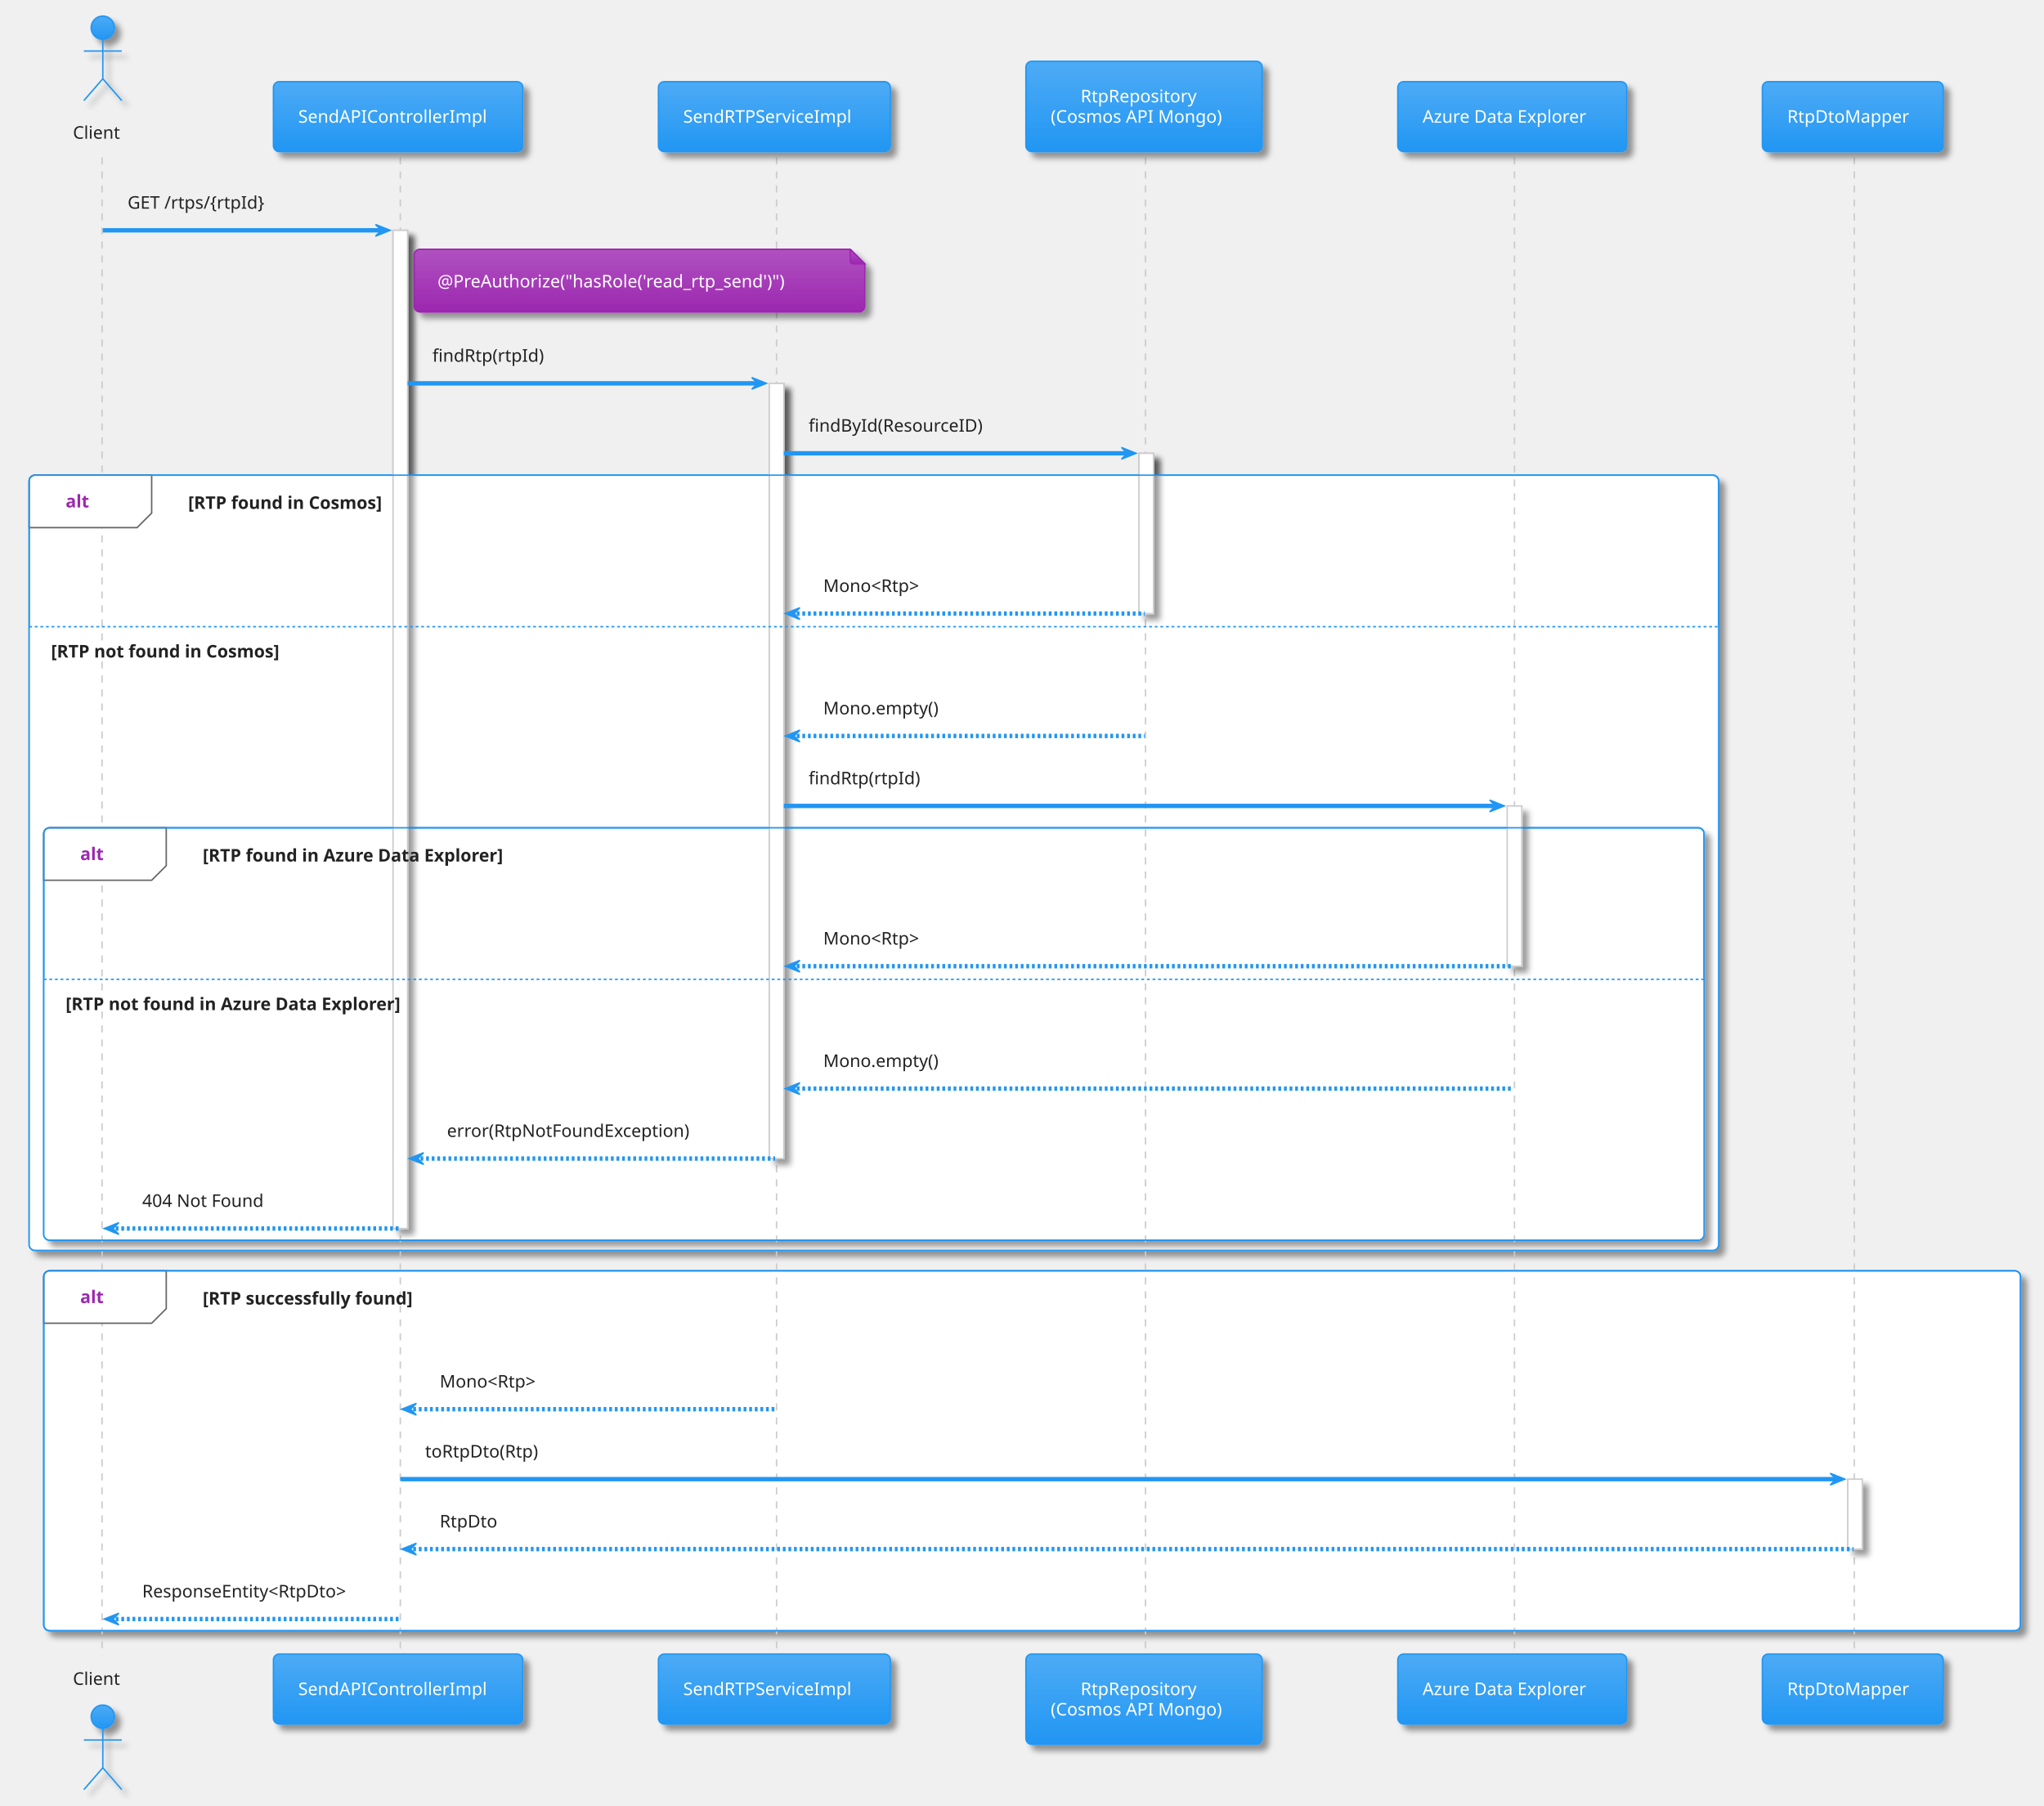
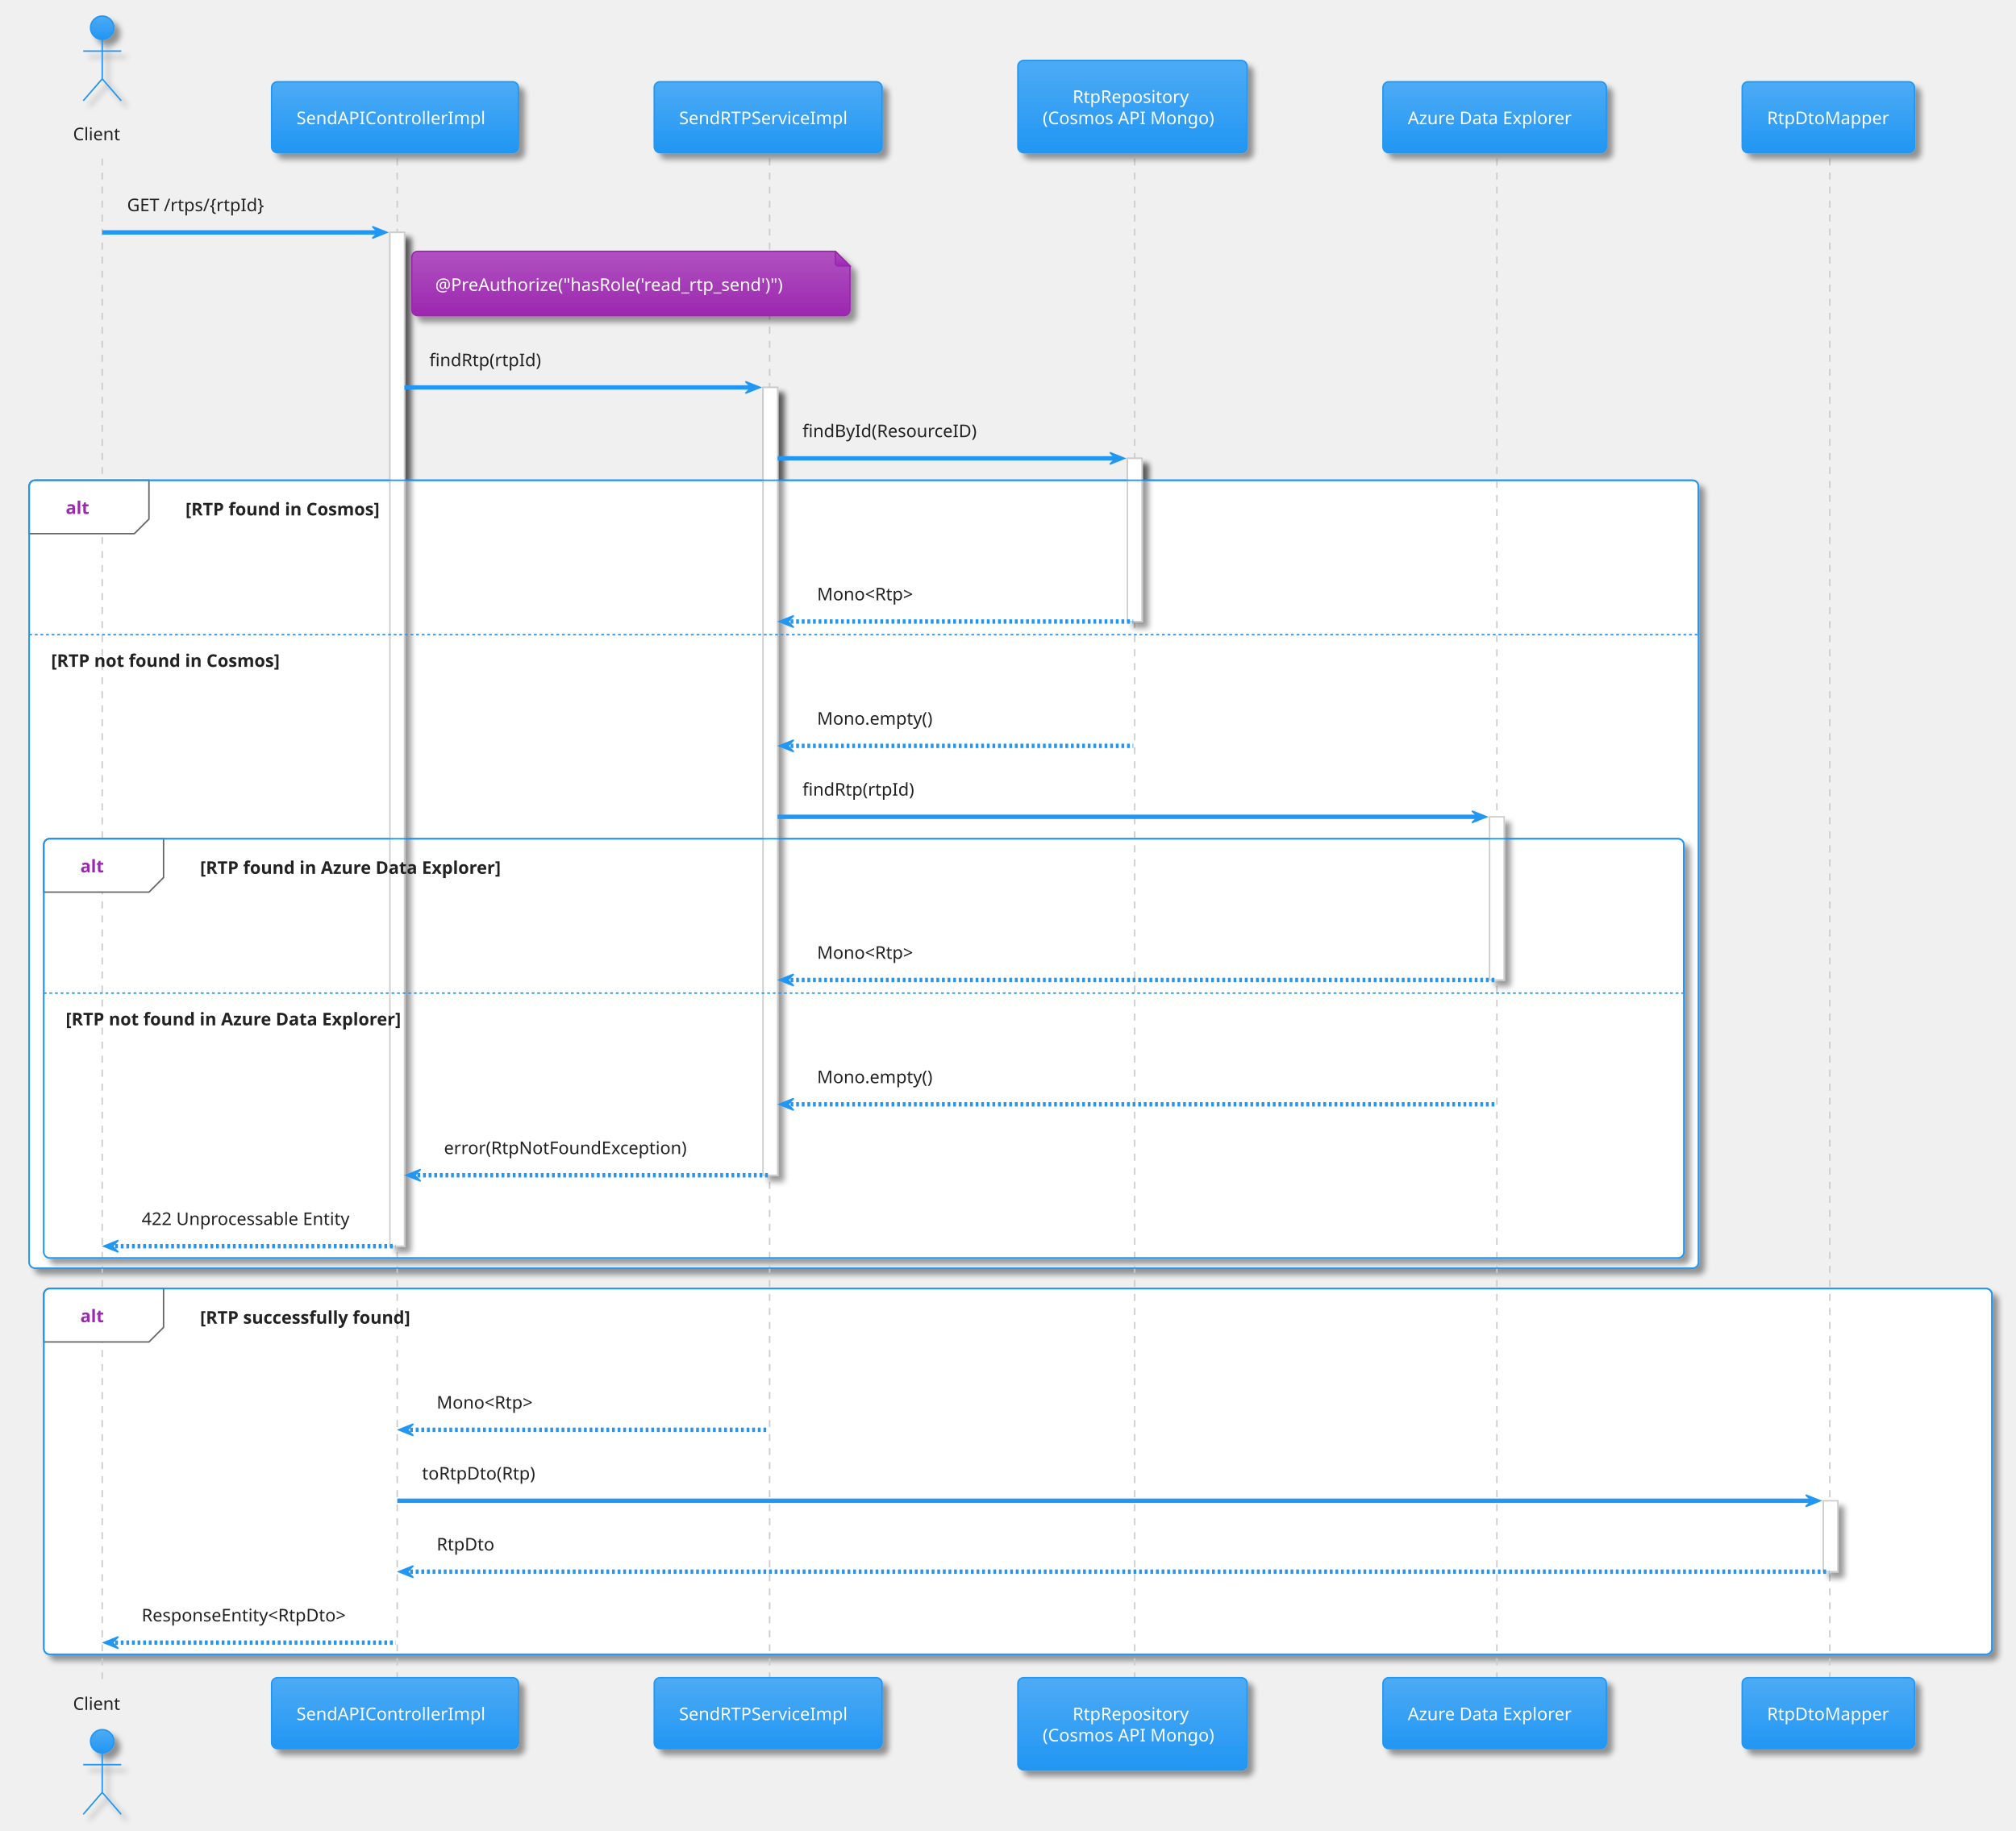
- <svg xmlns="http://www.w3.org/2000/svg" contentStyleType="text/css" height="1290.625px" preserveAspectRatio="none" style="width:1460px;height:1290px;" version="1.1" viewBox="0 0 1460 1290" width="1460.417px" zoomAndPan="magnify">
+ <svg xmlns="http://www.w3.org/2000/svg" contentStyleType="text/css" height="1306.25px" preserveAspectRatio="none" style="width:1438px;height:1306px;" version="1.1" viewBox="0 0 1438 1306" width="1438.542px" zoomAndPan="magnify">
  <defs>
-     <filter height="300%" id="f19jqe03rh885c" width="300%" x="-1" y="-1">
+     <filter height="300%" id="fuwh3gi7mes4q" width="300%" x="-1" y="-1">
      <feGaussianBlur result="blurOut" stdDeviation="2.083" />
      <feColorMatrix in="blurOut" result="blurOut2" type="matrix" values="0 0 0 0 0 0 0 0 0 0 0 0 0 0 0 0 0 0 .4 0" />
      <feOffset dx="4.167" dy="4.167" in="blurOut2" result="blurOut3" />
      <feBlend in="SourceGraphic" in2="blurOut3" mode="normal" />
    </filter>
-     <linearGradient id="g19jqe03rh885c0" x1="50%" x2="50%" y1="0%" y2="100%">
+     <linearGradient id="guwh3gi7mes4q0" x1="50%" x2="50%" y1="0%" y2="100%">
      <stop offset="0%" stop-color="#FFFFFF" />
      <stop offset="100%" stop-color="#FFFFFF" />
    </linearGradient>
-     <linearGradient id="g19jqe03rh885c1" x1="50%" x2="50%" y1="0%" y2="100%">
+     <linearGradient id="guwh3gi7mes4q1" x1="50%" x2="50%" y1="0%" y2="100%">
      <stop offset="0%" stop-color="#4DABF5" />
      <stop offset="100%" stop-color="#2196F3" />
    </linearGradient>
-     <linearGradient id="g19jqe03rh885c2" x1="50%" x2="50%" y1="0%" y2="100%">
+     <linearGradient id="guwh3gi7mes4q2" x1="50%" x2="50%" y1="0%" y2="100%">
      <stop offset="0%" stop-color="#B052C0" />
      <stop offset="100%" stop-color="#9C27B0" />
    </linearGradient>
  </defs>
  <g>
-     <rect fill="#FFFFFF" filter="url(#f19jqe03rh885c)" height="713.021" style="stroke:#CCCCCC;stroke-width:1.042;" width="10.417" x="280.729" y="164.518" />
-     <rect fill="#FFFFFF" filter="url(#f19jqe03rh885c)" height="553.744" style="stroke:#CCCCCC;stroke-width:1.042;" width="10.417" x="549.479" y="273.828" />
-     <rect fill="#FFFFFF" filter="url(#f19jqe03rh885c)" height="114.486" style="stroke:#CCCCCC;stroke-width:1.042;" width="10.417" x="813.542" y="323.796" />
-     <rect fill="#FFFFFF" filter="url(#f19jqe03rh885c)" height="114.486" style="stroke:#CCCCCC;stroke-width:1.042;" width="10.417" x="1076.562" y="575.684" />
-     <rect fill="#FFFFFF" filter="url(#f19jqe03rh885c)" height="49.967" style="stroke:#CCCCCC;stroke-width:1.042;" width="10.417" x="1319.792" y="1056.575" />
-     <rect fill="url(#g19jqe03rh885c0)" filter="url(#f19jqe03rh885c)" height="553.744" rx="4.167" ry="4.167" style="stroke:#2196F3;stroke-width:1.042;" width="1206.771" x="20.833" y="339.421" />
-     <path d="M20.833,446.615 L1227.604,446.615 L1227.604,888.997 A4.167,4.167 0 0 1 1223.438,893.164 L25,893.164 A4.167,4.167 0 0 1 20.833,888.997 L20.833,446.615 " fill="url(#g19jqe03rh885c0)" style="stroke:none;stroke-width:1.042;" />
-     <rect fill="url(#g19jqe03rh885c0)" filter="url(#f19jqe03rh885c)" height="294.564" rx="4.167" ry="4.167" style="stroke:#2196F3;stroke-width:1.042;" width="1185.938" x="31.25" y="591.309" />
-     <path d="M31.25,698.503 L1217.188,698.503 L1217.188,881.706 A4.167,4.167 0 0 1 1213.021,885.872 L35.417,885.872 A4.167,4.167 0 0 1 31.25,881.706 L31.25,698.503 " fill="url(#g19jqe03rh885c0)" style="stroke:none;stroke-width:1.042;" />
-     <rect fill="url(#g19jqe03rh885c0)" filter="url(#f19jqe03rh885c)" height="257.096" rx="4.167" ry="4.167" style="stroke:#2196F3;stroke-width:1.042;" width="1411.979" x="31.25" y="907.747" />
-     <line style="stroke:#CCCCCC;stroke-width:1.042;stroke-dasharray:5.0,5.0;" x1="72.917" x2="72.917" y1="112.467" y2="1182.552" />
-     <line style="stroke:#CCCCCC;stroke-width:1.042;stroke-dasharray:5.0,5.0;" x1="285.938" x2="285.938" y1="112.467" y2="1182.552" />
-     <line style="stroke:#CCCCCC;stroke-width:1.042;stroke-dasharray:5.0,5.0;" x1="554.688" x2="554.688" y1="112.467" y2="1182.552" />
-     <line style="stroke:#CCCCCC;stroke-width:1.042;stroke-dasharray:5.0,5.0;" x1="818.229" x2="818.229" y1="112.467" y2="1182.552" />
-     <line style="stroke:#CCCCCC;stroke-width:1.042;stroke-dasharray:5.0,5.0;" x1="1081.771" x2="1081.771" y1="112.467" y2="1182.552" />
-     <line style="stroke:#CCCCCC;stroke-width:1.042;stroke-dasharray:5.0,5.0;" x1="1324.479" x2="1324.479" y1="112.467" y2="1182.552" />
-     <text fill="#222222" font-family="Verdana" font-size="12.5" lengthAdjust="spacing" textLength="36.458" x="52.083" y="99.103">Client</text>
-     <ellipse cx="73.438" cy="19.792" fill="url(#g19jqe03rh885c1)" filter="url(#f19jqe03rh885c)" rx="8.333" ry="8.333" style="stroke:#2196F3;stroke-width:1.042;" />
-     <path d="M73.438,28.125 L73.438,56.25 M59.896,36.458 L86.979,36.458 M73.438,56.25 L59.896,71.875 M73.438,56.25 L86.979,71.875 " fill="none" filter="url(#f19jqe03rh885c)" style="stroke:#2196F3;stroke-width:1.042;" />
-     <text fill="#222222" font-family="Verdana" font-size="12.5" lengthAdjust="spacing" textLength="36.458" x="52.083" y="1203.53">Client</text>
-     <ellipse cx="73.438" cy="1226.27" fill="url(#g19jqe03rh885c1)" filter="url(#f19jqe03rh885c)" rx="8.333" ry="8.333" style="stroke:#2196F3;stroke-width:1.042;" />
-     <path d="M73.438,1234.603 L73.438,1262.728 M59.896,1242.936 L86.979,1242.936 M73.438,1262.728 L59.896,1278.353 M73.438,1262.728 L86.979,1278.353 " fill="none" filter="url(#f19jqe03rh885c)" style="stroke:#2196F3;stroke-width:1.042;" />
-     <rect fill="url(#g19jqe03rh885c1)" filter="url(#f19jqe03rh885c)" height="49.967" rx="4.167" ry="4.167" style="stroke:#2196F3;stroke-width:1.042;" width="178.125" x="195.312" y="58.333" />
-     <text fill="#FFFFFF" font-family="Verdana" font-size="12.5" lengthAdjust="spacing" textLength="142.708" x="213.021" y="87.644">SendAPIControllerImpl</text>
-     <rect fill="url(#g19jqe03rh885c1)" filter="url(#f19jqe03rh885c)" height="49.967" rx="4.167" ry="4.167" style="stroke:#2196F3;stroke-width:1.042;" width="178.125" x="195.312" y="1181.51" />
-     <text fill="#FFFFFF" font-family="Verdana" font-size="12.5" lengthAdjust="spacing" textLength="142.708" x="213.021" y="1210.822">SendAPIControllerImpl</text>
-     <rect fill="url(#g19jqe03rh885c1)" filter="url(#f19jqe03rh885c)" height="49.967" rx="4.167" ry="4.167" style="stroke:#2196F3;stroke-width:1.042;" width="165.625" x="470.312" y="58.333" />
-     <text fill="#FFFFFF" font-family="Verdana" font-size="12.5" lengthAdjust="spacing" textLength="130.208" x="488.021" y="87.644">SendRTPServiceImpl</text>
-     <rect fill="url(#g19jqe03rh885c1)" filter="url(#f19jqe03rh885c)" height="49.967" rx="4.167" ry="4.167" style="stroke:#2196F3;stroke-width:1.042;" width="165.625" x="470.312" y="1181.51" />
-     <text fill="#FFFFFF" font-family="Verdana" font-size="12.5" lengthAdjust="spacing" textLength="130.208" x="488.021" y="1210.822">SendRTPServiceImpl</text>
-     <rect fill="url(#g19jqe03rh885c1)" filter="url(#f19jqe03rh885c)" height="64.518" rx="4.167" ry="4.167" style="stroke:#2196F3;stroke-width:1.042;" width="168.75" x="732.812" y="43.783" />
-     <text fill="#FFFFFF" font-family="Verdana" font-size="12.5" lengthAdjust="spacing" textLength="90.625" x="771.875" y="73.094">RtpRepository</text>
-     <text fill="#FFFFFF" font-family="Verdana" font-size="12.5" lengthAdjust="spacing" textLength="133.333" x="750.521" y="87.644">(Cosmos API Mongo)</text>
-     <rect fill="url(#g19jqe03rh885c1)" filter="url(#f19jqe03rh885c)" height="64.518" rx="4.167" ry="4.167" style="stroke:#2196F3;stroke-width:1.042;" width="168.75" x="732.812" y="1181.51" />
-     <text fill="#FFFFFF" font-family="Verdana" font-size="12.5" lengthAdjust="spacing" textLength="90.625" x="771.875" y="1210.822">RtpRepository</text>
-     <text fill="#FFFFFF" font-family="Verdana" font-size="12.5" lengthAdjust="spacing" textLength="133.333" x="750.521" y="1225.372">(Cosmos API Mongo)</text>
-     <rect fill="url(#g19jqe03rh885c1)" filter="url(#f19jqe03rh885c)" height="49.967" rx="4.167" ry="4.167" style="stroke:#2196F3;stroke-width:1.042;" width="163.542" x="998.438" y="58.333" />
-     <text fill="#FFFFFF" font-family="Verdana" font-size="12.5" lengthAdjust="spacing" textLength="128.125" x="1016.146" y="87.644">Azure Data Explorer</text>
-     <rect fill="url(#g19jqe03rh885c1)" filter="url(#f19jqe03rh885c)" height="49.967" rx="4.167" ry="4.167" style="stroke:#2196F3;stroke-width:1.042;" width="163.542" x="998.438" y="1181.51" />
-     <text fill="#FFFFFF" font-family="Verdana" font-size="12.5" lengthAdjust="spacing" textLength="128.125" x="1016.146" y="1210.822">Azure Data Explorer</text>
-     <rect fill="url(#g19jqe03rh885c1)" filter="url(#f19jqe03rh885c)" height="49.967" rx="4.167" ry="4.167" style="stroke:#2196F3;stroke-width:1.042;" width="129.167" x="1258.854" y="58.333" />
-     <text fill="#FFFFFF" font-family="Verdana" font-size="12.5" lengthAdjust="spacing" textLength="93.75" x="1276.562" y="87.644">RtpDtoMapper</text>
-     <rect fill="url(#g19jqe03rh885c1)" filter="url(#f19jqe03rh885c)" height="49.967" rx="4.167" ry="4.167" style="stroke:#2196F3;stroke-width:1.042;" width="129.167" x="1258.854" y="1181.51" />
-     <text fill="#FFFFFF" font-family="Verdana" font-size="12.5" lengthAdjust="spacing" textLength="93.75" x="1276.562" y="1210.822">RtpDtoMapper</text>
-     <rect fill="#FFFFFF" filter="url(#f19jqe03rh885c)" height="713.021" style="stroke:#CCCCCC;stroke-width:1.042;" width="10.417" x="280.729" y="164.518" />
-     <rect fill="#FFFFFF" filter="url(#f19jqe03rh885c)" height="553.744" style="stroke:#CCCCCC;stroke-width:1.042;" width="10.417" x="549.479" y="273.828" />
-     <rect fill="#FFFFFF" filter="url(#f19jqe03rh885c)" height="114.486" style="stroke:#CCCCCC;stroke-width:1.042;" width="10.417" x="813.542" y="323.796" />
-     <rect fill="#FFFFFF" filter="url(#f19jqe03rh885c)" height="114.486" style="stroke:#CCCCCC;stroke-width:1.042;" width="10.417" x="1076.562" y="575.684" />
-     <rect fill="#FFFFFF" filter="url(#f19jqe03rh885c)" height="49.967" style="stroke:#CCCCCC;stroke-width:1.042;" width="10.417" x="1319.792" y="1056.575" />
-     <polygon fill="#2196F3" points="268.229,160.352,278.646,164.518,268.229,168.685,272.396,164.518" style="stroke:#2196F3;stroke-width:1.042;" />
-     <line style="stroke:#2196F3;stroke-width:3.125;" x1="73.438" x2="274.479" y1="164.518" y2="164.518" />
-     <text fill="#222222" font-family="Verdana" font-size="12.5" lengthAdjust="spacing" textLength="110.417" x="91.146" y="149.07">GET /rtps/{rtpId}</text>
-     <path d="M295.833,182.227 L295.833,218.685 A4.167,4.167 0 0 0 300,222.852 L613.542,222.852 A4.167,4.167 0 0 0 617.708,218.685 L617.708,188.477 L607.292,178.06 L300,178.06 A4.167,4.167 0 0 0 295.833,182.227 " fill="url(#g19jqe03rh885c2)" filter="url(#f19jqe03rh885c)" style="stroke:#9C27B0;stroke-width:1.042;" />
-     <path d="M607.292,178.06 L607.292,186.393 A2.083,2.083 0 0 0 609.375,188.477 L617.708,188.477 L607.292,178.06 " fill="url(#g19jqe03rh885c2)" style="stroke:#9C27B0;stroke-width:1.042;" />
-     <text fill="#FFFFFF" font-family="Verdana" font-size="12.5" lengthAdjust="spacing" textLength="279.167" x="312.5" y="205.288">@PreAuthorize("hasRole('read_rtp_send')")</text>
-     <polygon fill="#2196F3" points="536.979,269.661,547.396,273.828,536.979,277.995,541.146,273.828" style="stroke:#2196F3;stroke-width:1.042;" />
-     <line style="stroke:#2196F3;stroke-width:3.125;" x1="291.146" x2="543.229" y1="273.828" y2="273.828" />
-     <text fill="#222222" font-family="Verdana" font-size="12.5" lengthAdjust="spacing" textLength="86.458" x="308.854" y="258.38">findRtp(rtpId)</text>
-     <polygon fill="#2196F3" points="801.042,319.629,811.458,323.796,801.042,327.962,805.208,323.796" style="stroke:#2196F3;stroke-width:1.042;" />
-     <line style="stroke:#2196F3;stroke-width:3.125;" x1="559.896" x2="807.292" y1="323.796" y2="323.796" />
-     <text fill="#222222" font-family="Verdana" font-size="12.5" lengthAdjust="spacing" textLength="134.375" x="577.604" y="308.348">findById(ResourceID)</text>
-     <path d="M25,339.421 L108.333,339.421 L108.333,366.471 L97.917,376.888 L20.833,376.888 L20.833,343.587 A4.167,4.167 0 0 1 25,339.421 " fill="#FFFFFF" style="stroke:#666666;stroke-width:1.042;" />
-     <rect fill="none" height="553.744" rx="4.167" ry="4.167" style="stroke:#2196F3;stroke-width:1.042;" width="1206.771" x="20.833" y="339.421" />
-     <text fill="#9C27B0" font-family="Verdana" font-size="12.5" font-weight="bold" lengthAdjust="spacing" textLength="19.792" x="46.875" y="362.482">alt</text>
-     <text fill="#222222" font-family="Verdana" font-size="12.5" font-weight="bold" lengthAdjust="spacing" textLength="163.542" x="134.375" y="363.523">[RTP found in Cosmos]</text>
-     <polygon fill="#2196F3" points="571.354,434.115,560.938,438.281,571.354,442.448,567.188,438.281" style="stroke:#2196F3;stroke-width:1.042;" />
-     <line style="stroke:#2196F3;stroke-width:3.125;stroke-dasharray:2.0,2.0;" x1="565.104" x2="817.708" y1="438.281" y2="438.281" />
-     <text fill="#222222" font-family="Verdana" font-size="12.5" lengthAdjust="spacing" textLength="78.125" x="588.021" y="422.833">Mono&lt;Rtp&gt;</text>
-     <line style="stroke:#2196F3;stroke-width:1.042;stroke-dasharray:2.0,2.0;" x1="20.833" x2="1227.604" y1="447.656" y2="447.656" />
-     <text fill="#222222" font-family="Verdana" font-size="12.5" font-weight="bold" lengthAdjust="spacing" textLength="192.708" x="36.458" y="469.676">[RTP not found in Cosmos]</text>
-     <polygon fill="#2196F3" points="571.354,521.549,560.938,525.716,571.354,529.883,567.188,525.716" style="stroke:#2196F3;stroke-width:1.042;" />
-     <line style="stroke:#2196F3;stroke-width:3.125;stroke-dasharray:2.0,2.0;" x1="565.104" x2="817.708" y1="525.716" y2="525.716" />
-     <text fill="#222222" font-family="Verdana" font-size="12.5" lengthAdjust="spacing" textLength="89.583" x="588.021" y="510.268">Mono.empty()</text>
-     <polygon fill="#2196F3" points="1064.062,571.517,1074.479,575.684,1064.062,579.85,1068.229,575.684" style="stroke:#2196F3;stroke-width:1.042;" />
-     <line style="stroke:#2196F3;stroke-width:3.125;" x1="559.896" x2="1070.312" y1="575.684" y2="575.684" />
-     <text fill="#222222" font-family="Verdana" font-size="12.5" lengthAdjust="spacing" textLength="86.458" x="577.604" y="560.236">findRtp(rtpId)</text>
-     <path d="M35.417,591.309 L118.75,591.309 L118.75,618.359 L108.333,628.776 L31.25,628.776 L31.25,595.475 A4.167,4.167 0 0 1 35.417,591.309 " fill="#FFFFFF" style="stroke:#666666;stroke-width:1.042;" />
-     <rect fill="none" height="294.564" rx="4.167" ry="4.167" style="stroke:#2196F3;stroke-width:1.042;" width="1185.938" x="31.25" y="591.309" />
-     <text fill="#9C27B0" font-family="Verdana" font-size="12.5" font-weight="bold" lengthAdjust="spacing" textLength="19.792" x="57.292" y="614.37">alt</text>
-     <text fill="#222222" font-family="Verdana" font-size="12.5" font-weight="bold" lengthAdjust="spacing" textLength="253.125" x="144.792" y="615.411">[RTP found in Azure Data Explorer]</text>
-     <polygon fill="#2196F3" points="571.354,686.003,560.938,690.169,571.354,694.336,567.188,690.169" style="stroke:#2196F3;stroke-width:1.042;" />
-     <line style="stroke:#2196F3;stroke-width:3.125;stroke-dasharray:2.0,2.0;" x1="565.104" x2="1080.729" y1="690.169" y2="690.169" />
-     <text fill="#222222" font-family="Verdana" font-size="12.5" lengthAdjust="spacing" textLength="78.125" x="588.021" y="674.721">Mono&lt;Rtp&gt;</text>
-     <line style="stroke:#2196F3;stroke-width:1.042;stroke-dasharray:2.0,2.0;" x1="31.25" x2="1217.188" y1="699.544" y2="699.544" />
-     <text fill="#222222" font-family="Verdana" font-size="12.5" font-weight="bold" lengthAdjust="spacing" textLength="282.292" x="46.875" y="721.564">[RTP not found in Azure Data Explorer]</text>
-     <polygon fill="#2196F3" points="571.354,773.438,560.938,777.604,571.354,781.771,567.188,777.604" style="stroke:#2196F3;stroke-width:1.042;" />
-     <line style="stroke:#2196F3;stroke-width:3.125;stroke-dasharray:2.0,2.0;" x1="565.104" x2="1080.729" y1="777.604" y2="777.604" />
-     <text fill="#222222" font-family="Verdana" font-size="12.5" lengthAdjust="spacing" textLength="89.583" x="588.021" y="762.156">Mono.empty()</text>
-     <polygon fill="#2196F3" points="302.604,823.405,292.188,827.572,302.604,831.738,298.438,827.572" style="stroke:#2196F3;stroke-width:1.042;" />
-     <line style="stroke:#2196F3;stroke-width:3.125;stroke-dasharray:2.0,2.0;" x1="296.354" x2="553.646" y1="827.572" y2="827.572" />
-     <text fill="#222222" font-family="Verdana" font-size="12.5" lengthAdjust="spacing" textLength="191.667" x="319.271" y="812.124">error(RtpNotFoundException)</text>
-     <polygon fill="#2196F3" points="84.896,873.372,74.479,877.539,84.896,881.706,80.729,877.539" style="stroke:#2196F3;stroke-width:1.042;" />
-     <line style="stroke:#2196F3;stroke-width:3.125;stroke-dasharray:2.0,2.0;" x1="78.646" x2="284.896" y1="877.539" y2="877.539" />
-     <text fill="#222222" font-family="Verdana" font-size="12.5" lengthAdjust="spacing" textLength="96.875" x="101.562" y="862.091">404 Not Found</text>
-     <path d="M35.417,907.747 L118.75,907.747 L118.75,934.798 L108.333,945.215 L31.25,945.215 L31.25,911.914 A4.167,4.167 0 0 1 35.417,907.747 " fill="#FFFFFF" style="stroke:#666666;stroke-width:1.042;" />
-     <rect fill="none" height="257.096" rx="4.167" ry="4.167" style="stroke:#2196F3;stroke-width:1.042;" width="1411.979" x="31.25" y="907.747" />
-     <text fill="#9C27B0" font-family="Verdana" font-size="12.5" font-weight="bold" lengthAdjust="spacing" textLength="19.792" x="57.292" y="930.808">alt</text>
-     <text fill="#222222" font-family="Verdana" font-size="12.5" font-weight="bold" lengthAdjust="spacing" textLength="178.125" x="144.792" y="931.85">[RTP successfully found]</text>
-     <polygon fill="#2196F3" points="297.396,1002.441,286.979,1006.608,297.396,1010.775,293.229,1006.608" style="stroke:#2196F3;stroke-width:1.042;" />
-     <line style="stroke:#2196F3;stroke-width:3.125;stroke-dasharray:2.0,2.0;" x1="291.146" x2="553.646" y1="1006.608" y2="1006.608" />
-     <text fill="#222222" font-family="Verdana" font-size="12.5" lengthAdjust="spacing" textLength="78.125" x="314.062" y="991.16">Mono&lt;Rtp&gt;</text>
-     <polygon fill="#2196F3" points="1307.292,1052.409,1317.708,1056.575,1307.292,1060.742,1311.458,1056.575" style="stroke:#2196F3;stroke-width:1.042;" />
-     <line style="stroke:#2196F3;stroke-width:3.125;" x1="285.938" x2="1313.542" y1="1056.575" y2="1056.575" />
-     <text fill="#222222" font-family="Verdana" font-size="12.5" lengthAdjust="spacing" textLength="90.625" x="303.646" y="1041.128">toRtpDto(Rtp)</text>
-     <polygon fill="#2196F3" points="297.396,1102.376,286.979,1106.543,297.396,1110.71,293.229,1106.543" style="stroke:#2196F3;stroke-width:1.042;" />
-     <line style="stroke:#2196F3;stroke-width:3.125;stroke-dasharray:2.0,2.0;" x1="291.146" x2="1323.958" y1="1106.543" y2="1106.543" />
-     <text fill="#222222" font-family="Verdana" font-size="12.5" lengthAdjust="spacing" textLength="44.792" x="314.062" y="1091.095">RtpDto</text>
-     <polygon fill="#2196F3" points="84.896,1152.344,74.479,1156.51,84.896,1160.677,80.729,1156.51" style="stroke:#2196F3;stroke-width:1.042;" />
-     <line style="stroke:#2196F3;stroke-width:3.125;stroke-dasharray:2.0,2.0;" x1="78.646" x2="284.896" y1="1156.51" y2="1156.51" />
-     <text fill="#222222" font-family="Verdana" font-size="12.5" lengthAdjust="spacing" textLength="166.667" x="101.562" y="1141.062">ResponseEntity&lt;RtpDto&gt;</text>
+     <rect fill="#FFFFFF" filter="url(#fuwh3gi7mes4q)" height="723.275" style="stroke:#CCCCCC;stroke-width:1.042;" width="10.417" x="278.125" y="165.8" />
+     <rect fill="#FFFFFF" filter="url(#fuwh3gi7mes4q)" height="562.075" style="stroke:#CCCCCC;stroke-width:1.042;" width="10.417" x="544.271" y="276.392" />
+     <rect fill="#FFFFFF" filter="url(#fuwh3gi7mes4q)" height="116.408" style="stroke:#CCCCCC;stroke-width:1.042;" width="10.417" x="804.167" y="327" />
+     <rect fill="#FFFFFF" filter="url(#fuwh3gi7mes4q)" height="116.408" style="stroke:#CCCCCC;stroke-width:1.042;" width="10.417" x="1062.5" y="582.733" />
+     <rect fill="#FFFFFF" filter="url(#fuwh3gi7mes4q)" height="50.608" style="stroke:#CCCCCC;stroke-width:1.042;" width="10.417" x="1300.521" y="1070.675" />
+     <rect fill="url(#guwh3gi7mes4q0)" filter="url(#fuwh3gi7mes4q)" height="562.075" rx="4.167" ry="4.167" style="stroke:#2196F3;stroke-width:1.042;" width="1190.625" x="20.833" y="342.625" />
+     <path d="M20.833,451.741 L1211.458,451.741 L1211.458,900.533 A4.167,4.167 0 0 1 1207.292,904.7 L25,904.7 A4.167,4.167 0 0 1 20.833,900.533 L20.833,451.741 " fill="url(#guwh3gi7mes4q0)" style="stroke:none;stroke-width:1.042;" />
+     <rect fill="url(#guwh3gi7mes4q0)" filter="url(#fuwh3gi7mes4q)" height="299.05" rx="4.167" ry="4.167" style="stroke:#2196F3;stroke-width:1.042;" width="1169.792" x="31.25" y="598.358" />
+     <path d="M31.25,707.475 L1201.042,707.475 L1201.042,893.241 A4.167,4.167 0 0 1 1196.875,897.408 L35.417,897.408 A4.167,4.167 0 0 1 31.25,893.241 L31.25,707.475 " fill="url(#guwh3gi7mes4q0)" style="stroke:none;stroke-width:1.042;" />
+     <rect fill="url(#guwh3gi7mes4q0)" filter="url(#fuwh3gi7mes4q)" height="260.942" rx="4.167" ry="4.167" style="stroke:#2196F3;stroke-width:1.042;" width="1389.583" x="31.25" y="919.283" />
+     <line style="stroke:#CCCCCC;stroke-width:1.042;stroke-dasharray:5.0,5.0;" x1="72.917" x2="72.917" y1="113.108" y2="1197.933" />
+     <line style="stroke:#CCCCCC;stroke-width:1.042;stroke-dasharray:5.0,5.0;" x1="283.333" x2="283.333" y1="113.108" y2="1197.933" />
+     <line style="stroke:#CCCCCC;stroke-width:1.042;stroke-dasharray:5.0,5.0;" x1="548.958" x2="548.958" y1="113.108" y2="1197.933" />
+     <line style="stroke:#CCCCCC;stroke-width:1.042;stroke-dasharray:5.0,5.0;" x1="809.375" x2="809.375" y1="113.108" y2="1197.933" />
+     <line style="stroke:#CCCCCC;stroke-width:1.042;stroke-dasharray:5.0,5.0;" x1="1067.708" x2="1067.708" y1="113.108" y2="1197.933" />
+     <line style="stroke:#CCCCCC;stroke-width:1.042;stroke-dasharray:5.0,5.0;" x1="1305.208" x2="1305.208" y1="113.108" y2="1197.933" />
+     <text fill="#222222" font-family="Verdana" font-size="12.5" lengthAdjust="spacing" textLength="35.417" x="52.083" y="100.067">Client</text>
+     <ellipse cx="72.917" cy="19.792" fill="url(#guwh3gi7mes4q1)" filter="url(#fuwh3gi7mes4q)" rx="8.333" ry="8.333" style="stroke:#2196F3;stroke-width:1.042;" />
+     <path d="M72.917,28.125 L72.917,56.25 M59.375,36.458 L86.458,36.458 M72.917,56.25 L59.375,71.875 M72.917,56.25 L86.458,71.875 " fill="none" filter="url(#fuwh3gi7mes4q)" style="stroke:#2196F3;stroke-width:1.042;" />
+     <text fill="#222222" font-family="Verdana" font-size="12.5" lengthAdjust="spacing" textLength="35.417" x="52.083" y="1219.875">Client</text>
+     <ellipse cx="72.917" cy="1242.291" fill="url(#guwh3gi7mes4q1)" filter="url(#fuwh3gi7mes4q)" rx="8.333" ry="8.333" style="stroke:#2196F3;stroke-width:1.042;" />
+     <path d="M72.917,1250.625 L72.917,1278.75 M59.375,1258.958 L86.458,1258.958 M72.917,1278.75 L59.375,1294.375 M72.917,1278.75 L86.458,1294.375 " fill="none" filter="url(#fuwh3gi7mes4q)" style="stroke:#2196F3;stroke-width:1.042;" />
+     <rect fill="url(#guwh3gi7mes4q1)" filter="url(#fuwh3gi7mes4q)" height="50.608" rx="4.167" ry="4.167" style="stroke:#2196F3;stroke-width:1.042;" width="176.042" x="193.75" y="58.333" />
+     <text fill="#FFFFFF" font-family="Verdana" font-size="12.5" lengthAdjust="spacing" textLength="140.625" x="211.458" y="88.609">SendAPIControllerImpl</text>
+     <rect fill="url(#guwh3gi7mes4q1)" filter="url(#fuwh3gi7mes4q)" height="50.608" rx="4.167" ry="4.167" style="stroke:#2196F3;stroke-width:1.042;" width="176.042" x="193.75" y="1196.891" />
+     <text fill="#FFFFFF" font-family="Verdana" font-size="12.5" lengthAdjust="spacing" textLength="140.625" x="211.458" y="1227.167">SendAPIControllerImpl</text>
+     <rect fill="url(#guwh3gi7mes4q1)" filter="url(#fuwh3gi7mes4q)" height="50.608" rx="4.167" ry="4.167" style="stroke:#2196F3;stroke-width:1.042;" width="162.5" x="466.667" y="58.333" />
+     <text fill="#FFFFFF" font-family="Verdana" font-size="12.5" lengthAdjust="spacing" textLength="127.083" x="484.375" y="88.609">SendRTPServiceImpl</text>
+     <rect fill="url(#guwh3gi7mes4q1)" filter="url(#fuwh3gi7mes4q)" height="50.608" rx="4.167" ry="4.167" style="stroke:#2196F3;stroke-width:1.042;" width="162.5" x="466.667" y="1196.891" />
+     <text fill="#FFFFFF" font-family="Verdana" font-size="12.5" lengthAdjust="spacing" textLength="127.083" x="484.375" y="1227.167">SendRTPServiceImpl</text>
+     <rect fill="url(#guwh3gi7mes4q1)" filter="url(#fuwh3gi7mes4q)" height="65.8" rx="4.167" ry="4.167" style="stroke:#2196F3;stroke-width:1.042;" width="163.542" x="726.042" y="43.142" />
+     <text fill="#FFFFFF" font-family="Verdana" font-size="12.5" lengthAdjust="spacing" textLength="85.417" x="765.104" y="73.417">RtpRepository</text>
+     <text fill="#FFFFFF" font-family="Verdana" font-size="12.5" lengthAdjust="spacing" textLength="128.125" x="743.75" y="88.609">(Cosmos API Mongo)</text>
+     <rect fill="url(#guwh3gi7mes4q1)" filter="url(#fuwh3gi7mes4q)" height="65.8" rx="4.167" ry="4.167" style="stroke:#2196F3;stroke-width:1.042;" width="163.542" x="726.042" y="1196.891" />
+     <text fill="#FFFFFF" font-family="Verdana" font-size="12.5" lengthAdjust="spacing" textLength="85.417" x="765.104" y="1227.167">RtpRepository</text>
+     <text fill="#FFFFFF" font-family="Verdana" font-size="12.5" lengthAdjust="spacing" textLength="128.125" x="743.75" y="1242.358">(Cosmos API Mongo)</text>
+     <rect fill="url(#guwh3gi7mes4q1)" filter="url(#fuwh3gi7mes4q)" height="50.608" rx="4.167" ry="4.167" style="stroke:#2196F3;stroke-width:1.042;" width="159.375" x="986.458" y="58.333" />
+     <text fill="#FFFFFF" font-family="Verdana" font-size="12.5" lengthAdjust="spacing" textLength="123.958" x="1004.167" y="88.609">Azure Data Explorer</text>
+     <rect fill="url(#guwh3gi7mes4q1)" filter="url(#fuwh3gi7mes4q)" height="50.608" rx="4.167" ry="4.167" style="stroke:#2196F3;stroke-width:1.042;" width="159.375" x="986.458" y="1196.891" />
+     <text fill="#FFFFFF" font-family="Verdana" font-size="12.5" lengthAdjust="spacing" textLength="123.958" x="1004.167" y="1227.167">Azure Data Explorer</text>
+     <rect fill="url(#guwh3gi7mes4q1)" filter="url(#fuwh3gi7mes4q)" height="50.608" rx="4.167" ry="4.167" style="stroke:#2196F3;stroke-width:1.042;" width="122.917" x="1242.708" y="58.333" />
+     <text fill="#FFFFFF" font-family="Verdana" font-size="12.5" lengthAdjust="spacing" textLength="87.5" x="1260.417" y="88.609">RtpDtoMapper</text>
+     <rect fill="url(#guwh3gi7mes4q1)" filter="url(#fuwh3gi7mes4q)" height="50.608" rx="4.167" ry="4.167" style="stroke:#2196F3;stroke-width:1.042;" width="122.917" x="1242.708" y="1196.891" />
+     <text fill="#FFFFFF" font-family="Verdana" font-size="12.5" lengthAdjust="spacing" textLength="87.5" x="1260.417" y="1227.167">RtpDtoMapper</text>
+     <rect fill="#FFFFFF" filter="url(#fuwh3gi7mes4q)" height="723.275" style="stroke:#CCCCCC;stroke-width:1.042;" width="10.417" x="278.125" y="165.8" />
+     <rect fill="#FFFFFF" filter="url(#fuwh3gi7mes4q)" height="562.075" style="stroke:#CCCCCC;stroke-width:1.042;" width="10.417" x="544.271" y="276.392" />
+     <rect fill="#FFFFFF" filter="url(#fuwh3gi7mes4q)" height="116.408" style="stroke:#CCCCCC;stroke-width:1.042;" width="10.417" x="804.167" y="327" />
+     <rect fill="#FFFFFF" filter="url(#fuwh3gi7mes4q)" height="116.408" style="stroke:#CCCCCC;stroke-width:1.042;" width="10.417" x="1062.5" y="582.733" />
+     <rect fill="#FFFFFF" filter="url(#fuwh3gi7mes4q)" height="50.608" style="stroke:#CCCCCC;stroke-width:1.042;" width="10.417" x="1300.521" y="1070.675" />
+     <polygon fill="#2196F3" points="265.625,161.633,276.042,165.8,265.625,169.967,269.792,165.8" style="stroke:#2196F3;stroke-width:1.042;" />
+     <line style="stroke:#2196F3;stroke-width:3.125;" x1="72.917" x2="271.875" y1="165.8" y2="165.8" />
+     <text fill="#222222" font-family="Verdana" font-size="12.5" lengthAdjust="spacing" textLength="110.417" x="90.625" y="150.675">GET /rtps/{rtpId}</text>
+     <path d="M293.75,183.508 L293.75,221.008 A4.167,4.167 0 0 0 297.917,225.175 L602.083,225.175 A4.167,4.167 0 0 0 606.25,221.008 L606.25,189.758 L595.833,179.342 L297.917,179.342 A4.167,4.167 0 0 0 293.75,183.508 " fill="url(#guwh3gi7mes4q2)" filter="url(#fuwh3gi7mes4q)" style="stroke:#9C27B0;stroke-width:1.042;" />
+     <path d="M595.833,179.342 L595.833,187.675 A2.083,2.083 0 0 0 597.917,189.758 L606.25,189.758 L595.833,179.342 " fill="url(#guwh3gi7mes4q2)" style="stroke:#9C27B0;stroke-width:1.042;" />
+     <text fill="#FFFFFF" font-family="Verdana" font-size="12.5" lengthAdjust="spacing" textLength="269.792" x="310.417" y="207.534">@PreAuthorize("hasRole('read_rtp_send')")</text>
+     <polygon fill="#2196F3" points="531.771,272.225,542.188,276.392,531.771,280.558,535.938,276.392" style="stroke:#2196F3;stroke-width:1.042;" />
+     <line style="stroke:#2196F3;stroke-width:3.125;" x1="288.542" x2="538.021" y1="276.392" y2="276.392" />
+     <text fill="#222222" font-family="Verdana" font-size="12.5" lengthAdjust="spacing" textLength="84.375" x="306.25" y="261.267">findRtp(rtpId)</text>
+     <polygon fill="#2196F3" points="791.667,322.833,802.083,327,791.667,331.167,795.833,327" style="stroke:#2196F3;stroke-width:1.042;" />
+     <line style="stroke:#2196F3;stroke-width:3.125;" x1="554.688" x2="797.917" y1="327" y2="327" />
+     <text fill="#222222" font-family="Verdana" font-size="12.5" lengthAdjust="spacing" textLength="132.292" x="572.396" y="311.875">findById(ResourceID)</text>
+     <path d="M25,342.625 L106.25,342.625 L106.25,370.317 L95.833,380.733 L20.833,380.733 L20.833,346.792 A4.167,4.167 0 0 1 25,342.625 " fill="#FFFFFF" style="stroke:#666666;stroke-width:1.042;" />
+     <rect fill="none" height="562.075" rx="4.167" ry="4.167" style="stroke:#2196F3;stroke-width:1.042;" width="1190.625" x="20.833" y="342.625" />
+     <text fill="#9C27B0" font-family="Verdana" font-size="12.5" font-weight="bold" lengthAdjust="spacing" textLength="17.708" x="46.875" y="366.65">alt</text>
+     <text fill="#222222" font-family="Verdana" font-size="12.5" font-weight="bold" lengthAdjust="spacing" textLength="162.5" x="132.292" y="367.692">[RTP found in Cosmos]</text>
+     <polygon fill="#2196F3" points="566.146,439.241,555.729,443.408,566.146,447.575,561.979,443.408" style="stroke:#2196F3;stroke-width:1.042;" />
+     <line style="stroke:#2196F3;stroke-width:3.125;stroke-dasharray:2.0,2.0;" x1="559.896" x2="808.333" y1="443.408" y2="443.408" />
+     <text fill="#222222" font-family="Verdana" font-size="12.5" lengthAdjust="spacing" textLength="75" x="582.812" y="428.284">Mono&lt;Rtp&gt;</text>
+     <line style="stroke:#2196F3;stroke-width:1.042;stroke-dasharray:2.0,2.0;" x1="20.833" x2="1211.458" y1="452.783" y2="452.783" />
+     <text fill="#222222" font-family="Verdana" font-size="12.5" font-weight="bold" lengthAdjust="spacing" textLength="189.583" x="36.458" y="475.767">[RTP not found in Cosmos]</text>
+     <polygon fill="#2196F3" points="566.146,527.958,555.729,532.125,566.146,536.292,561.979,532.125" style="stroke:#2196F3;stroke-width:1.042;" />
+     <line style="stroke:#2196F3;stroke-width:3.125;stroke-dasharray:2.0,2.0;" x1="559.896" x2="808.333" y1="532.125" y2="532.125" />
+     <text fill="#222222" font-family="Verdana" font-size="12.5" lengthAdjust="spacing" textLength="87.5" x="582.812" y="517">Mono.empty()</text>
+     <polygon fill="#2196F3" points="1050,578.567,1060.417,582.733,1050,586.9,1054.167,582.733" style="stroke:#2196F3;stroke-width:1.042;" />
+     <line style="stroke:#2196F3;stroke-width:3.125;" x1="554.688" x2="1056.25" y1="582.733" y2="582.733" />
+     <text fill="#222222" font-family="Verdana" font-size="12.5" lengthAdjust="spacing" textLength="84.375" x="572.396" y="567.609">findRtp(rtpId)</text>
+     <path d="M35.417,598.358 L116.667,598.358 L116.667,626.05 L106.25,636.466 L31.25,636.466 L31.25,602.525 A4.167,4.167 0 0 1 35.417,598.358 " fill="#FFFFFF" style="stroke:#666666;stroke-width:1.042;" />
+     <rect fill="none" height="299.05" rx="4.167" ry="4.167" style="stroke:#2196F3;stroke-width:1.042;" width="1169.792" x="31.25" y="598.358" />
+     <text fill="#9C27B0" font-family="Verdana" font-size="12.5" font-weight="bold" lengthAdjust="spacing" textLength="17.708" x="57.292" y="622.384">alt</text>
+     <text fill="#222222" font-family="Verdana" font-size="12.5" font-weight="bold" lengthAdjust="spacing" textLength="247.917" x="142.708" y="623.425">[RTP found in Azure Data Explorer]</text>
+     <polygon fill="#2196F3" points="566.146,694.975,555.729,699.141,566.146,703.308,561.979,699.141" style="stroke:#2196F3;stroke-width:1.042;" />
+     <line style="stroke:#2196F3;stroke-width:3.125;stroke-dasharray:2.0,2.0;" x1="559.896" x2="1066.667" y1="699.141" y2="699.141" />
+     <text fill="#222222" font-family="Verdana" font-size="12.5" lengthAdjust="spacing" textLength="75" x="582.812" y="684.017">Mono&lt;Rtp&gt;</text>
+     <line style="stroke:#2196F3;stroke-width:1.042;stroke-dasharray:2.0,2.0;" x1="31.25" x2="1201.042" y1="708.516" y2="708.516" />
+     <text fill="#222222" font-family="Verdana" font-size="12.5" font-weight="bold" lengthAdjust="spacing" textLength="275" x="46.875" y="731.5">[RTP not found in Azure Data Explorer]</text>
+     <polygon fill="#2196F3" points="566.146,783.691,555.729,787.858,566.146,792.025,561.979,787.858" style="stroke:#2196F3;stroke-width:1.042;" />
+     <line style="stroke:#2196F3;stroke-width:3.125;stroke-dasharray:2.0,2.0;" x1="559.896" x2="1066.667" y1="787.858" y2="787.858" />
+     <text fill="#222222" font-family="Verdana" font-size="12.5" lengthAdjust="spacing" textLength="87.5" x="582.812" y="772.734">Mono.empty()</text>
+     <polygon fill="#2196F3" points="300,834.3,289.583,838.466,300,842.633,295.833,838.466" style="stroke:#2196F3;stroke-width:1.042;" />
+     <line style="stroke:#2196F3;stroke-width:3.125;stroke-dasharray:2.0,2.0;" x1="293.75" x2="548.438" y1="838.466" y2="838.466" />
+     <text fill="#222222" font-family="Verdana" font-size="12.5" lengthAdjust="spacing" textLength="182.292" x="316.667" y="823.342">error(RtpNotFoundException)</text>
+     <polygon fill="#2196F3" points="84.375,884.908,73.958,889.075,84.375,893.241,80.208,889.075" style="stroke:#2196F3;stroke-width:1.042;" />
+     <line style="stroke:#2196F3;stroke-width:3.125;stroke-dasharray:2.0,2.0;" x1="78.125" x2="282.292" y1="889.075" y2="889.075" />
+     <text fill="#222222" font-family="Verdana" font-size="12.5" lengthAdjust="spacing" textLength="159.375" x="101.042" y="873.95">422 Unprocessable Entity</text>
+     <path d="M35.417,919.283 L116.667,919.283 L116.667,946.975 L106.25,957.391 L31.25,957.391 L31.25,923.45 A4.167,4.167 0 0 1 35.417,919.283 " fill="#FFFFFF" style="stroke:#666666;stroke-width:1.042;" />
+     <rect fill="none" height="260.942" rx="4.167" ry="4.167" style="stroke:#2196F3;stroke-width:1.042;" width="1389.583" x="31.25" y="919.283" />
+     <text fill="#9C27B0" font-family="Verdana" font-size="12.5" font-weight="bold" lengthAdjust="spacing" textLength="17.708" x="57.292" y="943.308">alt</text>
+     <text fill="#222222" font-family="Verdana" font-size="12.5" font-weight="bold" lengthAdjust="spacing" textLength="176.042" x="142.708" y="944.35">[RTP successfully found]</text>
+     <polygon fill="#2196F3" points="294.792,1015.9,284.375,1020.066,294.792,1024.233,290.625,1020.066" style="stroke:#2196F3;stroke-width:1.042;" />
+     <line style="stroke:#2196F3;stroke-width:3.125;stroke-dasharray:2.0,2.0;" x1="288.542" x2="548.438" y1="1020.066" y2="1020.066" />
+     <text fill="#222222" font-family="Verdana" font-size="12.5" lengthAdjust="spacing" textLength="75" x="311.458" y="1004.942">Mono&lt;Rtp&gt;</text>
+     <polygon fill="#2196F3" points="1288.021,1066.508,1298.438,1070.675,1288.021,1074.841,1292.188,1070.675" style="stroke:#2196F3;stroke-width:1.042;" />
+     <line style="stroke:#2196F3;stroke-width:3.125;" x1="283.333" x2="1294.271" y1="1070.675" y2="1070.675" />
+     <text fill="#222222" font-family="Verdana" font-size="12.5" lengthAdjust="spacing" textLength="86.458" x="301.042" y="1055.55">toRtpDto(Rtp)</text>
+     <polygon fill="#2196F3" points="294.792,1117.116,284.375,1121.283,294.792,1125.45,290.625,1121.283" style="stroke:#2196F3;stroke-width:1.042;" />
+     <line style="stroke:#2196F3;stroke-width:3.125;stroke-dasharray:2.0,2.0;" x1="288.542" x2="1304.688" y1="1121.283" y2="1121.283" />
+     <text fill="#222222" font-family="Verdana" font-size="12.5" lengthAdjust="spacing" textLength="42.708" x="311.458" y="1106.158">RtpDto</text>
+     <polygon fill="#2196F3" points="84.375,1167.725,73.958,1171.891,84.375,1176.058,80.208,1171.891" style="stroke:#2196F3;stroke-width:1.042;" />
+     <line style="stroke:#2196F3;stroke-width:3.125;stroke-dasharray:2.0,2.0;" x1="78.125" x2="282.292" y1="1171.891" y2="1171.891" />
+     <text fill="#222222" font-family="Verdana" font-size="12.5" lengthAdjust="spacing" textLength="159.375" x="101.042" y="1156.767">ResponseEntity&lt;RtpDto&gt;</text>
  </g>
</svg>
